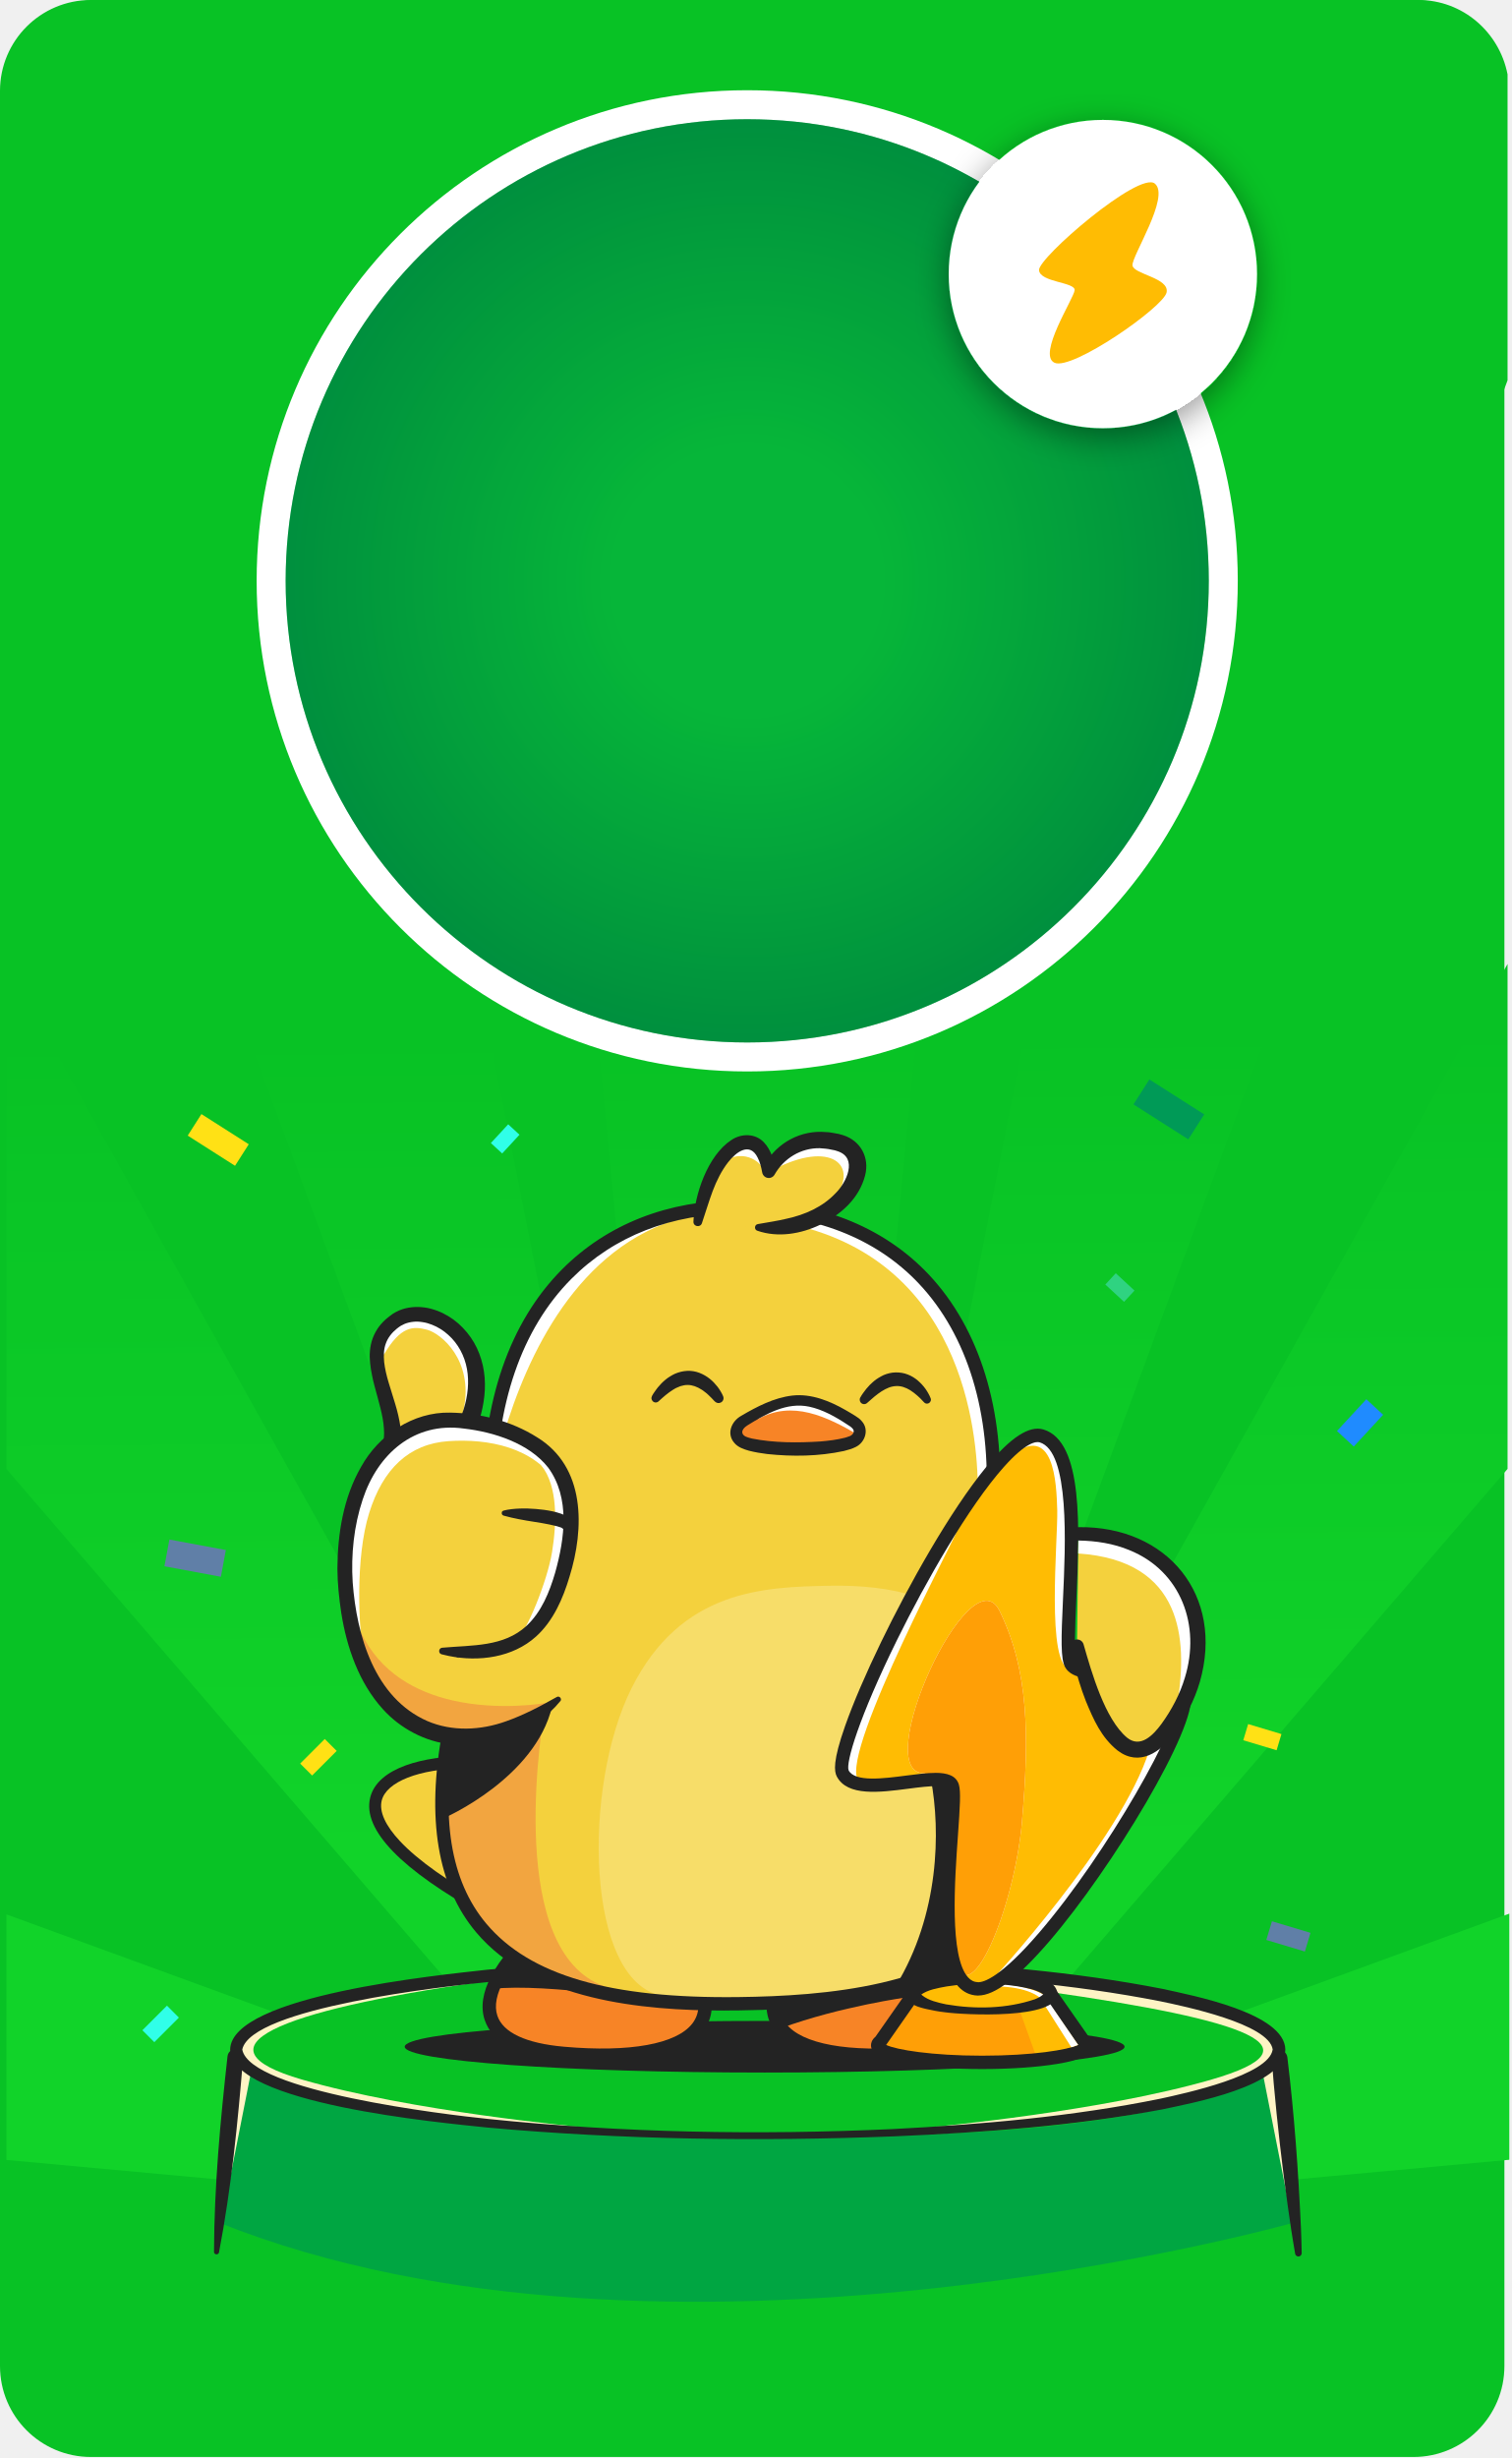
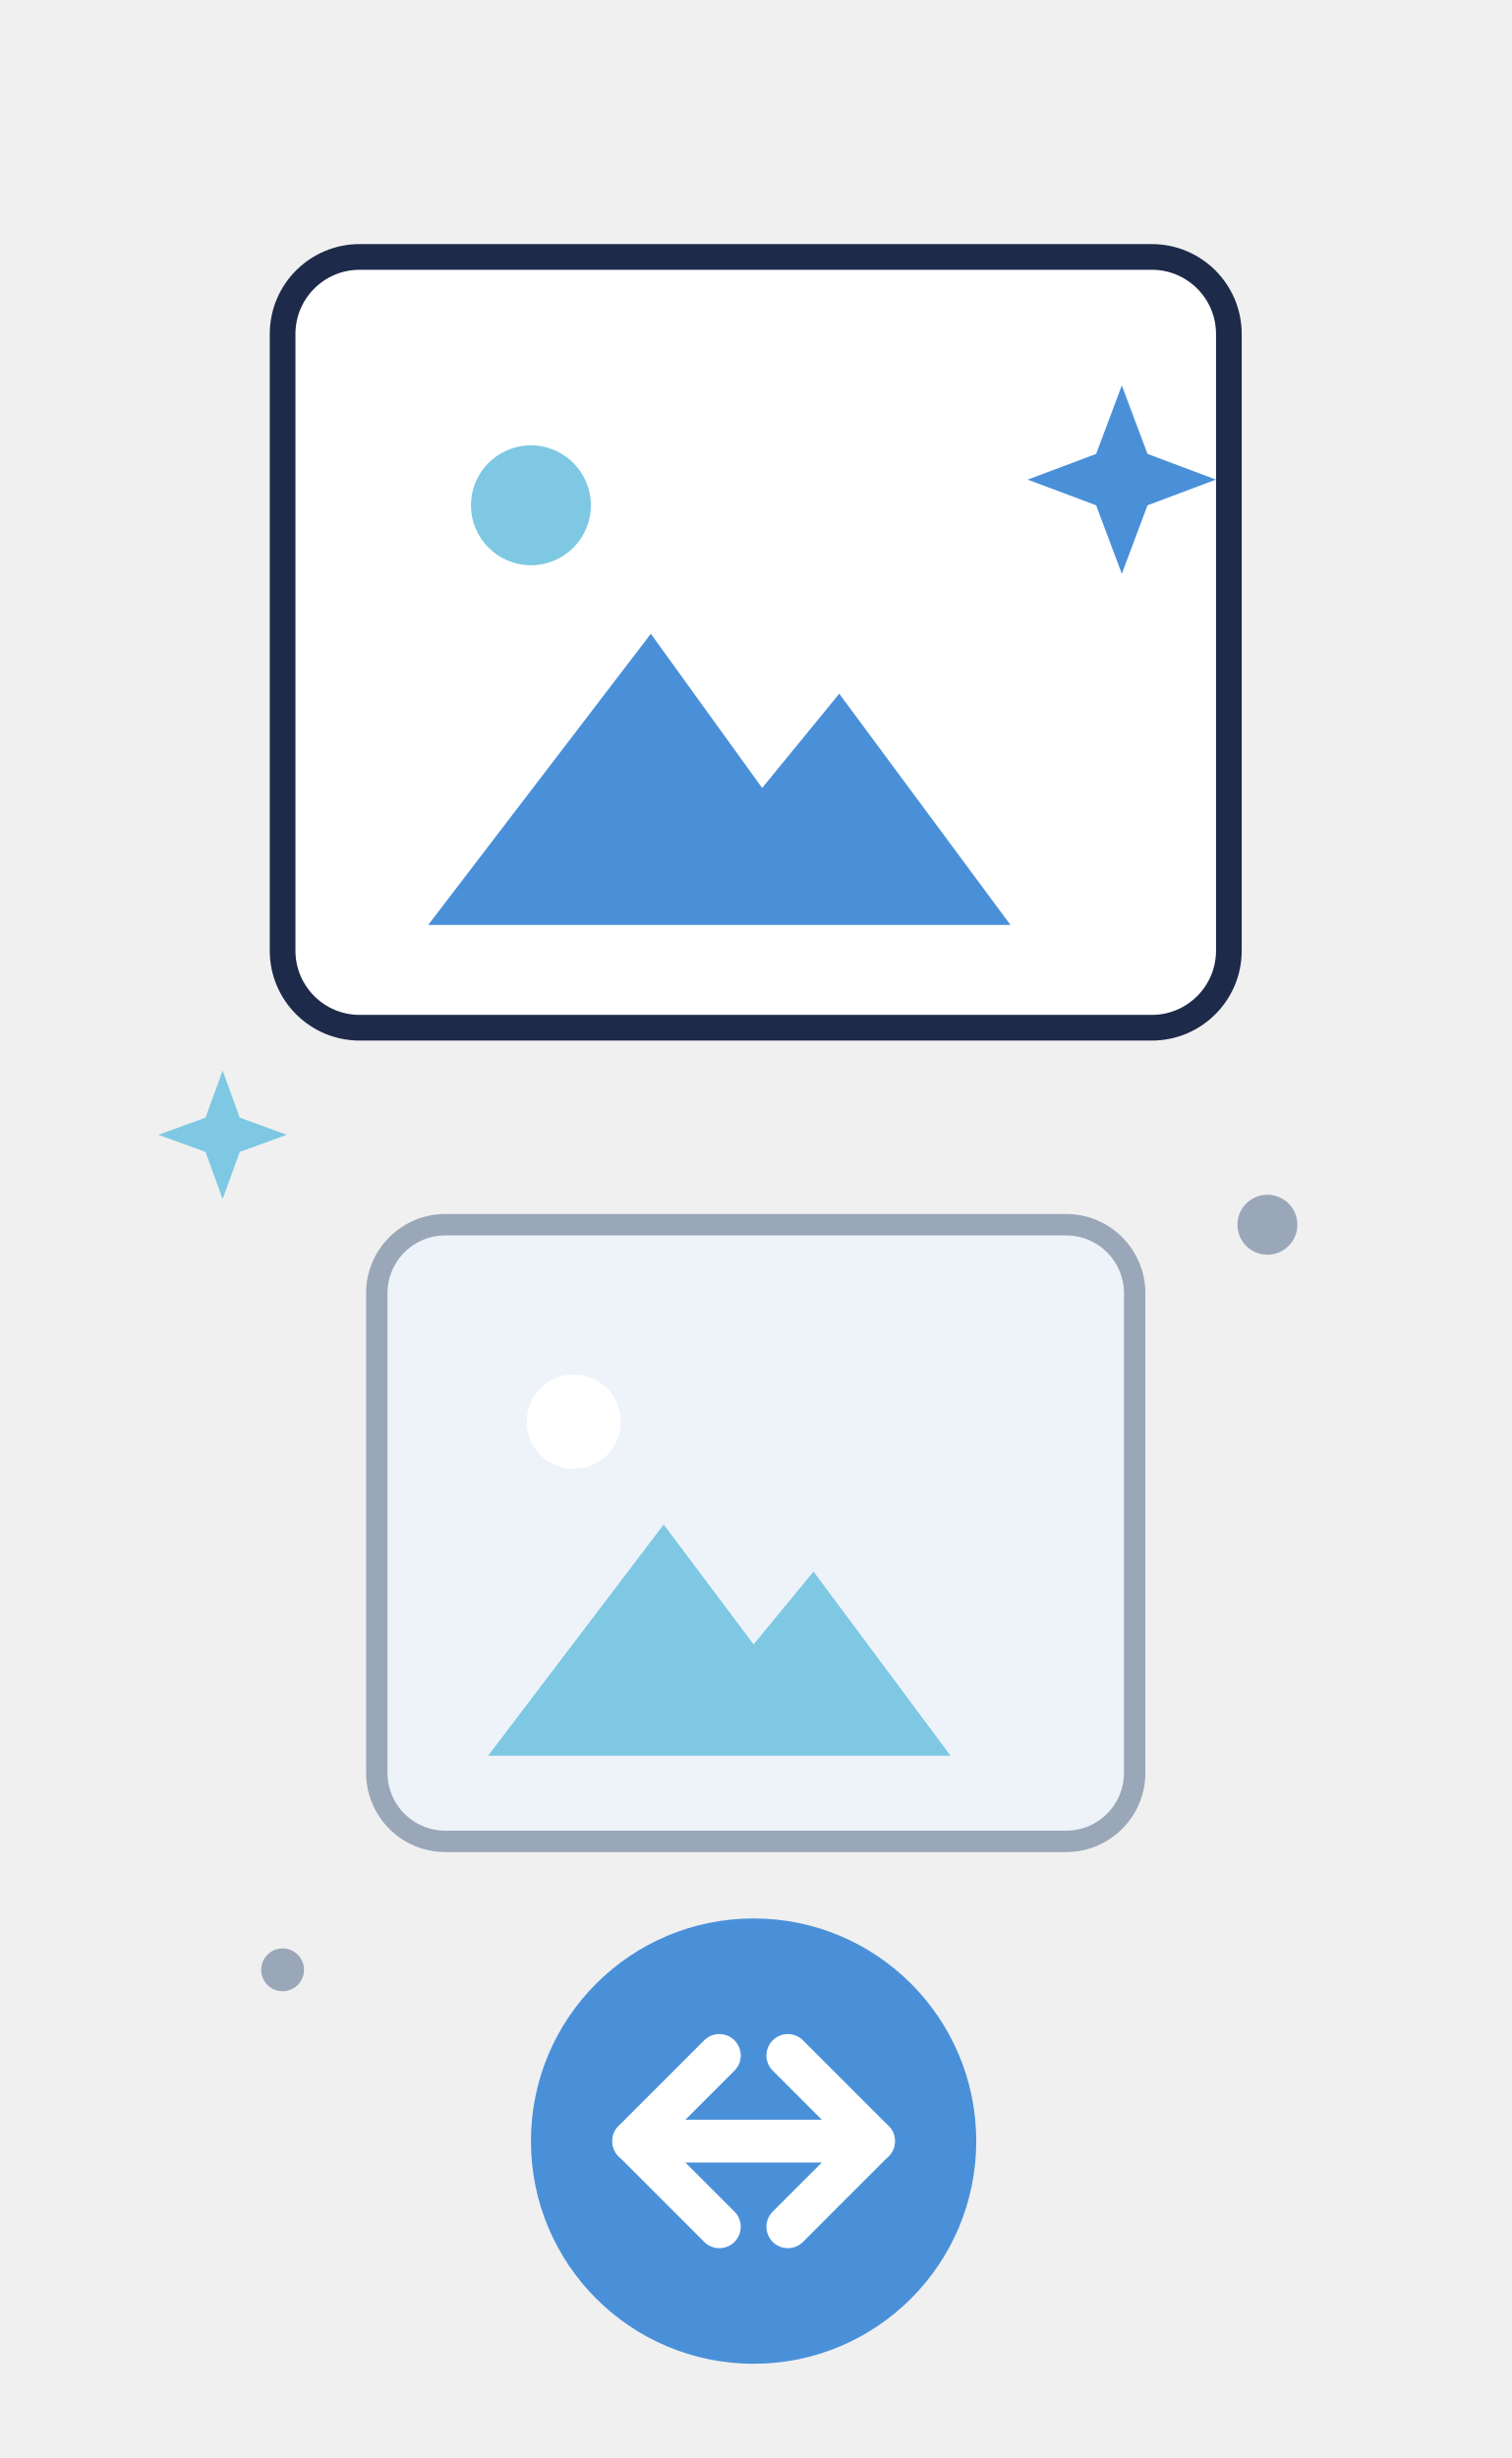
<svg xmlns="http://www.w3.org/2000/svg" width="353" height="574" viewBox="0 0 353 574" fill="none">
-   <path d="M351.35 21.23V552.53C351.35 564.25 341.84 573.76 330.12 573.76H21.23C9.5 573.76 0 564.25 0 552.53V21.23C0 9.51 9.5 0 21.23 0H330.12C340.43 0 349.02 7.35 350.95 17.1C351.21 18.43 351.35 19.81 351.35 21.23Z" fill="#08C225" />
-   <path d="M352.494 446.896V504.354L247.585 514L176.794 508.243L106.003 514L1.494 504.395V447.048L132.177 494.78L1.494 343.036V225.113L149.241 489.408L1.494 88.823V21.556C1.494 9.656 10.985 0 22.704 0H66.331L163.827 491.825L116.143 0H237.436L189.752 491.825L287.247 0H331.274C341.574 0 350.156 7.463 352.084 17.362V88.812L204.337 489.398L352.084 225.103V343.025L221.401 494.769L352.484 446.885L352.494 446.896Z" fill="url(#paint0_linear_1183_51076)" />
-   <path d="M51.23 519.071C155.18 560.571 302.041 519.071 302.041 519.071L298.15 481.351C298.15 481.351 292.521 488.961 263.111 494.031C233.691 499.101 199.41 498.721 199.41 498.721L154.581 498.221L105.96 494.641L81.41 491.461L62.95 485.981L53.751 480.031L51.23 519.061V519.071Z" fill="#00A642" />
-   <path d="M294.859 483.868L302.259 521.288L298.149 481.348L294.859 483.868Z" fill="#FFF4C5" />
-   <path d="M176.94 498.728C244.197 498.728 298.72 489.724 298.72 478.618C298.72 467.511 244.197 458.508 176.94 458.508C109.683 458.508 55.16 467.511 55.16 478.618C55.16 489.724 109.683 498.728 176.94 498.728Z" fill="#08C225" />
-   <path d="M244.149 465.02C291.999 471.79 308.69 478.14 283 485.61C257.31 493.08 218.35 496.64 218.35 496.64L249.84 494.72C249.84 494.72 282.389 488.9 287.229 487.15C292.069 485.4 297.26 481.73 297.26 481.73L298.709 476.95C298.709 476.95 293.189 471.44 292.979 471.68C292.769 471.92 273.189 466.29 273.189 466.29L243.62 460.82L244.149 465.01V465.02Z" fill="#FFF4C5" />
-   <path d="M58.63 483.868L51.23 521.288L55.351 481.348L58.63 483.868Z" fill="#FFF4C5" />
-   <path d="M112.379 462.808C64.529 469.578 44.809 478.148 70.499 485.618C96.189 493.088 135.149 496.648 135.149 496.648L103.659 494.728C103.659 494.728 71.109 488.908 66.269 487.158C61.429 485.408 56.239 481.738 56.239 481.738L54.789 476.958C54.789 476.958 60.309 471.448 60.519 471.688C60.729 471.928 80.309 466.298 80.309 466.298L109.879 460.828L112.389 462.808H112.379Z" fill="#FFF4C5" />
-   <path d="M300.19 478.619C300.06 487.199 278.26 491.119 271.48 492.589C250.7 496.499 229.62 497.999 208.54 498.899C176.96 500.099 145.28 499.679 113.79 496.829C102.9 495.679 54.07 491.279 53.75 478.619C53.97 465.909 103.06 461.189 113.75 459.979C145.25 456.909 176.96 456.429 208.57 457.739C229.66 458.729 250.75 460.389 271.52 464.449C278.52 465.999 300.04 470.079 300.19 478.619ZM297.24 478.619C296.41 472.609 276.45 468.489 270.94 467.339C250.38 463.309 229.36 461.649 208.44 460.659C176.98 459.339 145.39 459.809 114.04 462.849C104 463.809 58.58 468.889 56.58 478.619C58.4 488.399 104.19 493.819 113.99 494.819C145.35 498.079 176.98 498.609 208.46 497.189C229.4 496.099 250.43 494.279 270.97 490.099C276.81 488.829 296.33 484.639 297.23 478.619H297.24Z" fill="#232323" />
-   <path d="M174.51 250.21C237.785 250.21 289.08 198.916 289.08 135.64C289.08 72.365 237.785 21.07 174.51 21.07C111.234 21.07 59.94 72.365 59.94 135.64C59.94 198.916 111.234 250.21 174.51 250.21Z" fill="white" />
-   <path d="M174.511 243.44C234.047 243.44 282.311 195.176 282.311 135.64C282.311 76.104 234.047 27.84 174.511 27.84C114.975 27.84 66.711 76.104 66.711 135.64C66.711 195.176 114.975 243.44 174.511 243.44Z" fill="#00A642" />
-   <g opacity="0.36">
-     <path d="M174.511 243.44C234.048 243.44 282.311 195.176 282.311 135.64C282.311 76.104 234.048 27.84 174.511 27.84C114.975 27.84 66.711 76.104 66.711 135.64C66.711 195.176 114.975 243.44 174.511 243.44Z" fill="url(#paint1_radial_1183_51076)" />
-   </g>
-   <g filter="url(#filter0_d_1183_51076)">
-     <circle cx="257.572" cy="64" r="36" fill="white" />
-   </g>
-   <path d="M242.659 63.103C242.394 60.247 266.039 39.869 269.71 42.872C273.38 45.874 264.229 59.898 264.492 61.984C264.755 64.069 273.196 64.876 272.452 68.308C271.708 71.739 250.399 86.574 246.292 84.717C242.184 82.859 250.786 69.704 250.98 67.781C251.173 65.858 242.923 65.96 242.659 63.103Z" fill="#FFBC03" />
-   <path d="M56.781 480.509C55.541 495.729 54.02 510.959 51.15 525.979C51.02 526.649 49.98 526.569 49.98 525.869C50.031 510.579 51.45 495.339 53.14 480.159C53.47 477.839 56.891 478.149 56.77 480.509H56.781Z" fill="#232323" />
-   <path d="M300.659 480.411C302.269 493.631 303.239 507.121 303.839 520.421C303.899 522.331 303.989 524.251 304.009 526.161C304.009 526.591 303.669 526.941 303.249 526.941C302.869 526.941 302.539 526.671 302.479 526.301C302.139 524.411 301.859 522.521 301.549 520.631L300.729 514.951C299.399 505.551 298.319 495.931 297.469 486.461C297.329 484.551 297.149 482.651 297.029 480.741C296.939 478.421 300.299 478.091 300.659 480.391V480.411Z" fill="#232323" />
-   <path d="M58.097 267.212L47.043 260.164L43.839 265.19L54.893 272.237L58.097 267.212Z" fill="#FFE115" />
-   <path d="M281.24 260.24L268.432 252.074L264.717 257.901L277.525 266.067L281.24 260.24Z" fill="#009A57" />
-   <path d="M260.583 297.332L258.146 299.969L262.523 304.014L264.96 301.378L260.583 297.332Z" fill="#2FD381" />
-   <path d="M114.645 266.926L117.281 269.363L121.327 264.987L118.691 262.55L114.645 266.926Z" fill="#30FFE8" />
-   <path d="M312.249 334.172L316.17 337.797L323.026 330.38L319.104 326.755L312.249 334.172Z" fill="#1F8BFF" />
-   <path d="M39.563 359.519L38.402 365.762L51.587 368.212L52.747 361.969L39.563 359.519Z" fill="#607FA7" />
-   <path d="M299.28 404.945L291.502 402.613L290.37 406.387L298.148 408.719L299.28 404.945Z" fill="#FFE115" />
-   <path d="M306.063 451.36L297.059 448.66L295.749 453.028L304.753 455.728L306.063 451.36Z" fill="#607FA7" />
-   <path d="M75.851 406.094L70.109 411.836L72.895 414.622L78.637 408.88L75.851 406.094Z" fill="#FFE115" />
-   <path d="M38.994 468.368L33.252 474.109L36.038 476.895L41.78 471.154L38.994 468.368Z" fill="#30FFE8" />
-   <path d="M109.11 411.5C87.84 411.54 71.95 423.01 113.84 446.15C150.14 466.19 109.11 411.5 109.11 411.5Z" fill="#F4D13D" />
-   <path d="M125.621 451.98C122.821 451.98 118.74 450.47 113.19 447.41C93.63 436.61 84.63 427.32 86.451 419.81C88.191 412.65 99.291 410.08 109.111 410.07C109.541 410.07 109.94 410.27 110.21 410.63C110.27 410.71 116.32 418.79 121.67 427.51C131.81 444.01 130.83 448.54 129.22 450.51C128.41 451.49 127.221 451.99 125.621 451.99V451.98ZM108.43 412.93C97.92 413.07 90.21 416.08 89.14 420.5C88.52 423.05 90.01 426.33 93.441 429.98C97.68 434.49 104.771 439.51 114.501 444.88C124.781 450.56 126.801 449.01 127.101 448.65C127.511 448.15 129.061 444.86 119.341 429.04C114.861 421.74 109.88 414.89 108.43 412.93Z" fill="#232323" />
-   <path d="M178.58 483.99C225.005 483.99 262.639 481.29 262.639 477.96C262.639 474.629 225.005 471.93 178.58 471.93C132.155 471.93 94.519 474.629 94.519 477.96C94.519 481.29 132.155 483.99 178.58 483.99Z" fill="#232323" />
-   <path d="M126.321 450C109.021 465.59 109.991 477.6 131.601 479.52C153.221 481.44 168.741 477.02 163.741 463.5C158.741 449.98 126.311 450 126.311 450H126.321Z" fill="#F78426" />
-   <path d="M140.629 481.509C137.779 481.509 134.719 481.369 131.459 481.079C121.109 480.159 114.969 477.009 113.199 471.709C111.189 465.689 115.359 457.779 125.269 448.849C125.559 448.589 125.929 448.449 126.309 448.449H126.319C127.879 448.449 159.899 448.629 165.199 462.969C166.879 467.499 166.529 471.359 164.179 474.429C160.629 479.079 152.399 481.519 140.619 481.519L140.629 481.509ZM126.909 451.569C118.439 459.319 114.619 466.109 116.159 470.709C117.479 474.669 122.869 477.179 131.739 477.959C147.099 479.319 158.019 477.339 161.709 472.519C163.389 470.319 163.579 467.549 162.279 464.029C158.069 452.629 131.259 451.639 126.909 451.559V451.569Z" fill="#232323" />
-   <path d="M218.94 450C236.24 465.59 235.27 477.6 213.66 479.52C192.04 481.44 176.52 477.02 181.52 463.5C186.52 449.98 218.95 450 218.95 450H218.94Z" fill="#F78426" />
-   <path d="M204.63 481.511C192.85 481.511 184.63 479.071 181.07 474.421C178.72 471.351 178.38 467.491 180.05 462.961C185.35 448.631 217.37 448.441 218.93 448.441H218.94C219.33 448.441 219.7 448.581 219.98 448.841C229.89 457.771 234.06 465.681 232.05 471.701C230.28 477.001 224.13 480.161 213.79 481.071C210.54 481.361 207.47 481.501 204.62 481.501L204.63 481.511ZM218.35 451.571C214 451.651 187.19 452.641 182.98 464.041C181.68 467.551 181.87 470.331 183.55 472.531C187.24 477.351 198.16 479.341 213.52 477.971C222.39 477.181 227.77 474.671 229.1 470.721C230.64 466.111 226.82 459.331 218.35 451.581V451.571Z" fill="#232323" />
-   <path d="M172.51 467.918C164.71 468.018 156.97 467.758 149.66 466.838C119.83 463.158 96.96 448.848 104.72 405.308C104.77 404.998 104.83 404.678 104.89 404.368C105.36 401.828 105.56 399.408 105.63 397.078C105.73 393.378 105.5 389.898 105.56 386.498L105.58 385.708C105.71 381.848 106.29 378.058 108.22 374.138C113.44 363.518 111.1 369.308 110.4 357.468C110.33 356.288 115.29 357.288 114.28 350.008C114.25 344.388 114.61 339.138 115.35 334.238C115.4 333.878 115.46 333.528 115.51 333.168C120.53 301.748 140.4 285.258 164.43 282.328C167.04 282.008 169.71 281.848 172.41 281.848C178.79 281.848 184.67 282.558 190.02 283.908C219.93 291.428 233.78 318.688 231.87 351.368C231.8 352.358 231.85 353.318 231.8 354.298C231.8 354.438 231.78 354.568 231.78 354.708C231.25 366.278 231.54 363.358 236.78 374.048C241.62 383.878 242.6 395.138 244.36 406.718C252.17 458.168 213.94 467.418 172.52 467.928L172.51 467.918Z" fill="#F4D13D" />
-   <path d="M149.66 466.838C119.83 463.158 96.96 448.848 104.72 405.308C104.77 404.998 104.83 404.678 104.89 404.368C105.36 401.828 105.56 399.408 105.63 397.078C116.75 399.638 127.45 397.698 127.45 397.698C127.45 397.698 127.34 398.268 127.17 399.298C125.61 408.928 118.7 458.978 143.26 464.448C146.63 465.198 148.67 466.008 149.67 466.838H149.66Z" fill="#F2A540" />
-   <path d="M164.42 282.328C163.58 282.958 161.98 283.618 159.43 284.328C134.9 291.128 123.16 316.328 117.56 335.188L115.33 334.238C120.07 302.128 140.12 285.298 164.42 282.328Z" fill="white" />
-   <path d="M231.86 351.37C231.79 352.35 231.84 353.32 231.79 354.3C231.79 354.44 231.78 354.57 231.77 354.7C229.81 354.38 228.37 352.61 228.37 348.11C228.37 333.84 224.56 293.71 183.49 285.62L190.01 283.91C219.92 291.43 233.77 318.69 231.86 351.37Z" fill="white" />
-   <path d="M128.93 398.549C124.96 415.199 104.031 424.399 104.031 424.399L103.4 415.579L104.351 407.509L108.791 404.729L117.16 404.229L128.94 398.539L128.93 398.549Z" fill="#232323" />
-   <path opacity="0.32" d="M154.46 466.011C136.85 462.621 135.9 417.421 147.48 394.261C159.06 371.101 178.57 370.631 193.48 370.311C208.39 369.991 222.19 373.151 228.06 383.391C233.93 393.631 219.02 452.471 219.02 452.471L216.23 461.631L206.95 464.051L180.58 467.701L154.47 466.011H154.46Z" fill="#FFF4C5" />
-   <path d="M169.231 469.511C150.001 469.511 124.621 467.181 111.201 451.231C102.161 440.491 99.521 424.631 103.351 404.091C104.201 399.561 104.121 395.401 104.031 391.381C103.911 385.321 103.791 379.601 106.811 373.461C107.201 372.671 107.541 371.971 107.851 371.351C109.357 368.305 109.987 366.148 109.741 364.881C109.471 363.531 109.071 361.501 108.831 357.561C108.741 356.121 110.061 355.571 110.701 355.311C111.911 354.811 113.291 354.241 112.731 350.221C112.731 350.151 112.721 350.081 112.721 350.011C112.611 327.261 119.021 308.741 131.251 296.441C141.771 285.871 156.001 280.281 172.401 280.281C190.811 280.281 206.19 286.271 216.88 297.601C228.83 310.271 234.711 329.401 233.421 351.451C233.381 351.961 233.38 352.461 233.38 352.991C233.38 353.441 233.381 353.901 233.351 354.361C233.071 360.388 233.757 364.938 235.411 368.011C236.131 369.351 237.031 371.031 238.181 373.351C242.391 381.881 243.72 391.241 245.13 401.151C245.38 402.911 245.631 404.691 245.901 406.471C248.701 424.941 245.741 439.461 237.101 449.641C230.851 457.001 221.801 462.151 209.441 465.391C199.611 467.961 187.531 469.301 172.531 469.481C171.451 469.491 170.351 469.501 169.231 469.501V469.511ZM111.991 358.161C112.211 361.371 112.561 363.101 112.791 364.271C113.381 367.211 113.17 367.621 110.64 372.731C110.33 373.351 109.991 374.051 109.601 374.831C106.921 380.291 107.02 385.401 107.14 391.311C107.23 395.491 107.311 399.811 106.411 404.661C102.761 424.241 105.171 439.231 113.581 449.221C123.741 461.301 142.471 466.741 172.491 466.361C192.581 466.121 220.891 463.911 234.711 447.621C242.851 438.031 245.501 424.731 242.801 406.951C242.531 405.161 242.271 403.371 242.021 401.601C240.651 391.941 239.351 382.821 235.361 374.731C234.241 372.451 233.361 370.811 232.651 369.491C229.841 364.281 229.781 363.851 230.221 354.221C230.241 353.801 230.241 353.391 230.241 352.981C230.241 352.421 230.241 351.851 230.291 351.251C231.531 330.081 225.951 311.781 214.591 299.741C204.511 289.051 189.91 283.401 172.38 283.401C156.83 283.401 143.361 288.671 133.441 298.641C121.821 310.321 115.721 328.041 115.811 349.891C116.631 356.061 113.461 357.521 111.971 358.141L111.991 358.161Z" fill="#232323" />
-   <path d="M193.409 282.708C189.379 285.438 183.739 287.229 176.919 286.629L162.939 285.468C163.809 280.548 165.16 276.579 166.74 273.579C171.48 264.529 178.23 264.349 179.54 273.529C179.54 273.529 183.929 263.968 195.419 266.708C202.999 268.518 201.259 277.389 193.409 282.699V282.708Z" fill="#F4D13D" />
-   <path d="M193.41 282.708C193.41 282.108 193.78 281.319 194.59 280.289C201.09 272.109 194.04 266.028 180.49 273.218C180.49 273.218 178.77 274.889 178.12 272.879C177.53 271.039 171.93 267.009 166.74 273.579C171.48 264.529 178.23 264.349 179.54 273.529C179.54 273.529 183.93 263.968 195.42 266.708C203 268.518 201.26 277.389 193.41 282.699V282.708Z" fill="white" />
-   <path d="M161.95 285.301C162.17 279.011 165.27 269.851 170.81 266.221C173.16 264.631 176.46 264.631 178.45 266.811C180.09 268.541 180.82 271.091 181.09 273.311L178.13 272.881C178.31 272.491 178.45 272.231 178.62 271.931C181.45 266.831 187.12 263.811 192.94 264.371C193.61 264.371 194.25 264.521 194.9 264.621C195.5 264.701 196.34 264.891 196.91 265.091C201.01 266.381 203.1 270.331 202.06 274.441C200.67 279.881 196.4 283.621 191.65 285.961C187.09 288.161 181.7 289.081 176.86 287.401C176.08 287.141 176.19 285.971 177 285.851C179.36 285.431 181.58 285.111 183.74 284.591C187.98 283.681 192.13 281.841 195.11 278.681C197.69 276.171 200.43 270.411 195.62 268.831L194.95 268.621L194.17 268.471C193.29 268.251 192.34 268.201 191.44 268.131C187.04 268.061 183.06 270.501 180.9 274.301C180.48 275.051 179.53 275.311 178.78 274.891C178.34 274.641 178.07 274.211 178 273.751C177.78 272.531 177.47 271.331 176.96 270.351C175.14 266.631 171.97 268.951 170.05 271.411C168.54 273.351 167.37 275.691 166.45 278.121C165.54 280.571 164.8 283.091 163.93 285.651C163.56 286.741 161.91 286.451 161.95 285.291V285.301Z" fill="#232323" />
-   <path d="M200.61 335.191C200.31 335.871 199.69 336.451 198.86 336.781C193.86 338.801 179.71 338.941 174.12 337.021C171.53 336.111 171.07 333.441 173.83 331.761C174.69 331.241 175.5 330.771 176.29 330.331C184.85 325.601 189.88 325.801 199.32 331.981C200.77 332.921 201.07 334.171 200.61 335.201V335.191Z" fill="#F78426" />
-   <path d="M200.609 335.189C193.039 330.739 185.019 326.909 177.029 331.389L176.289 330.319C184.849 325.589 189.879 325.789 199.319 331.969C200.769 332.909 201.069 334.159 200.609 335.189Z" fill="white" />
-   <path d="M173.139 330.609C176.739 328.499 180.769 326.389 185.039 325.899C189.439 325.379 193.839 327.189 197.489 329.289C198.269 329.709 198.999 330.189 199.749 330.639C200.279 330.959 200.859 331.369 201.269 331.879C203.019 333.799 202.099 336.789 199.879 337.889C199.059 338.319 197.989 338.609 197.099 338.839C191.229 340.099 185.129 340.179 179.179 339.549C177.769 339.379 176.359 339.139 174.929 338.779C173.699 338.429 172.359 337.989 171.499 336.949C169.579 334.759 170.889 331.829 173.129 330.619L173.139 330.609ZM174.519 332.889C172.979 333.839 172.879 335.189 174.759 335.699L175.649 335.939C180.759 336.959 186.319 336.949 191.549 336.619C193.499 336.459 195.469 336.219 197.359 335.739C197.559 335.669 198.349 335.439 198.539 335.339C199.359 334.939 199.759 334.119 198.929 333.409C198.669 333.139 198.189 332.879 197.859 332.649C195.139 330.849 192.119 329.159 189.019 328.499C183.739 327.369 178.899 330.179 174.509 332.889H174.519Z" fill="#232323" />
-   <path d="M152.259 326.01C152.449 325.65 152.669 325.31 152.909 324.98C153.129 324.64 153.389 324.33 153.629 324C153.889 323.69 154.179 323.38 154.469 323.06C154.779 322.77 155.069 322.46 155.409 322.2C155.749 321.94 156.079 321.65 156.489 321.43C156.849 321.19 157.279 320.97 157.689 320.78C158.549 320.42 159.489 320.18 160.479 320.13C161.469 320.08 162.449 320.25 163.339 320.59C164.229 320.93 165.049 321.41 165.739 321.96C166.439 322.51 167.039 323.16 167.569 323.83C167.829 324.17 168.069 324.53 168.289 324.89C168.389 325.08 168.509 325.25 168.599 325.44L168.739 325.73C168.789 325.83 168.839 325.92 168.879 326.04C169.139 326.62 168.879 327.31 168.279 327.55C167.849 327.74 167.389 327.65 167.049 327.36L166.859 327.19C166.859 327.19 166.759 327.07 166.689 327.02L166.519 326.83C166.399 326.71 166.279 326.57 166.159 326.45C165.919 326.21 165.659 325.97 165.419 325.73C165.179 325.49 164.919 325.27 164.649 325.08C164.529 324.98 164.389 324.86 164.269 324.79L164.079 324.65L163.889 324.53C162.809 323.83 161.699 323.42 160.599 323.42C160.049 323.42 159.469 323.52 158.889 323.71C158.599 323.83 158.309 323.93 158.029 324.07C157.889 324.14 157.739 324.19 157.599 324.29L157.169 324.55C157.029 324.62 156.879 324.74 156.739 324.84C156.599 324.94 156.449 325.03 156.309 325.13L155.469 325.78L154.649 326.48C154.389 326.72 154.119 326.98 153.829 327.22L153.779 327.27C153.369 327.63 152.749 327.58 152.409 327.17C152.099 326.83 152.069 326.38 152.269 326.02L152.259 326.01Z" fill="#232323" />
-   <path d="M200.929 326.34C201.119 325.98 201.339 325.64 201.579 325.31C201.819 324.98 202.059 324.64 202.319 324.33C202.579 324.02 202.869 323.71 203.159 323.39C203.299 323.25 203.469 323.1 203.619 322.96C203.789 322.82 203.929 322.67 204.099 322.53C204.439 322.27 204.799 321.98 205.179 321.76C205.539 321.52 205.969 321.33 206.379 321.11C207.239 320.75 208.179 320.51 209.169 320.49C210.159 320.47 211.139 320.63 212.029 320.99C212.919 321.33 213.709 321.83 214.379 322.41C215.049 322.99 215.649 323.64 216.129 324.31C216.369 324.67 216.609 325.01 216.799 325.37C216.899 325.56 216.989 325.73 217.089 325.92C217.189 326.11 217.259 326.28 217.349 326.52C217.539 327 217.299 327.53 216.819 327.72C216.459 327.86 216.079 327.77 215.839 327.5L215.739 327.4C215.639 327.3 215.499 327.16 215.379 327.02C215.259 326.9 215.139 326.76 215.019 326.64C214.759 326.4 214.519 326.14 214.249 325.92C213.719 325.46 213.189 325.03 212.639 324.69C211.539 323.99 210.379 323.61 209.279 323.68C208.729 323.7 208.149 323.82 207.569 324.04C206.989 324.26 206.419 324.57 205.859 324.93C204.729 325.65 203.649 326.61 202.519 327.62L202.499 327.64C202.069 328.02 201.419 327.98 201.029 327.54C200.739 327.18 200.719 326.7 200.909 326.34H200.929Z" fill="#232323" />
-   <path d="M253.141 476.731L245.371 465.621H213.371L205.601 476.731C205.201 477.021 204.971 477.321 204.971 477.621C204.971 479.821 215.891 481.601 229.361 481.601C242.831 481.601 253.751 479.821 253.751 477.621C253.751 477.311 253.531 477.011 253.121 476.731H253.141Z" fill="#FFBC03" />
-   <path d="M214.379 466.549C226.429 471.549 237.929 468.889 237.929 468.889L241.899 479.949C241.899 479.949 219.579 480.739 219.139 480.659C218.699 480.579 207.129 478.079 207.129 478.079L206.1 476.969L214.389 466.539L214.379 466.549Z" fill="#FF9F06" />
-   <path d="M229.37 483.171C222.77 483.171 216.56 482.751 211.87 481.981C205.94 481.011 203.42 479.711 203.42 477.621C203.42 477.091 203.61 476.341 204.46 475.631L212.09 464.721C212.38 464.301 212.86 464.051 213.37 464.051H245.37C245.88 464.051 246.36 464.301 246.65 464.721L254.28 475.631C255.14 476.331 255.32 477.091 255.32 477.621C255.32 479.711 252.79 481.011 246.87 481.981C242.18 482.751 235.97 483.171 229.37 483.171ZM206.95 477.531C209.28 478.661 217.58 480.051 229.37 480.051C241.16 480.051 249.47 478.671 251.79 477.531L244.56 467.181H214.19L206.96 477.531H206.95Z" fill="#232323" />
-   <path d="M229.371 469.601C238.208 469.601 245.371 467.819 245.371 465.621C245.371 463.423 238.208 461.641 229.371 461.641C220.535 461.641 213.371 463.423 213.371 465.621C213.371 467.819 220.535 469.601 229.371 469.601Z" fill="#FFBC03" />
-   <path d="M232.141 463.85C240.351 463.89 242.891 466.55 242.891 466.55L250.211 478.09L251.801 477.53L243.771 465.8C239.411 463.46 233.931 463.34 233.931 463.34L232.151 463.85H232.141Z" fill="white" />
-   <path d="M246.939 465.621C246.939 471.661 225.039 470.531 220.679 469.911C219.219 469.751 217.78 469.481 216.29 469.141C215.08 468.841 213.759 468.571 212.709 467.651C211.819 466.951 211.429 465.381 212.019 464.361C213.459 461.721 217.93 461.131 220.57 460.631C225.24 459.721 246.819 459.061 246.939 465.631V465.621ZM243.8 465.621C243.78 465.721 243.83 465.821 243.82 465.831C243.84 465.861 243.809 465.831 243.759 465.791C242.049 464.591 239.759 464.231 237.659 463.851C232.229 463.021 226.5 463.041 221.08 463.881C219 464.271 216.71 464.631 215.03 465.851C214.99 465.881 214.969 465.911 214.989 465.861C214.989 465.831 215.029 465.721 215.009 465.611C215.009 465.501 214.939 465.401 214.929 465.391C214.899 465.371 214.909 465.411 214.929 465.471C214.999 465.591 215.169 465.781 215.379 465.961C216.909 467.191 219.049 467.651 220.959 468.061C227.769 469.241 235.129 469.091 241.699 466.871C242.509 466.551 243.35 466.131 243.83 465.511C243.87 465.451 243.88 465.411 243.85 465.421C243.85 465.421 243.78 465.511 243.79 465.611L243.8 465.621Z" fill="#232323" />
-   <path d="M272.99 407.741C264.79 425.141 244.71 454.901 233.18 462.591C231.34 463.821 229.72 464.481 228.39 464.441C224.45 464.321 222.6 459.871 221.84 453.721V453.651C220.26 440.771 223.48 420.561 222.45 417.171C221.96 415.541 219.45 415.371 216.17 415.661C211.49 416.071 205.22 417.391 200.98 416.651C199.07 416.321 197.58 415.571 196.82 414.131C194.64 410.001 207.45 380.961 220.68 359.291C227.34 348.381 234.1 339.341 239.11 336.291C240.68 335.321 242.08 334.961 243.25 335.311C255.54 339.001 247.3 383.641 250.13 388.581C250.36 388.981 250.71 389.301 251.16 389.561C256.35 392.541 274.99 387.511 276.57 396.121C276.93 398.101 275.53 402.321 272.98 407.741H272.99Z" fill="#FFBC03" />
-   <path d="M238.69 425.35C236.94 445.5 226.32 471.35 222.67 457.23C222.39 456.15 222.11 454.97 221.84 453.73V453.66C220.26 440.78 223.48 420.57 222.45 417.18C221.96 415.55 219.45 415.38 216.17 415.67C216.06 414.68 216 414.12 216 414.12C202.68 414.41 226.63 362.23 233.45 376.19C240.27 390.15 240.43 405.22 238.68 425.36L238.69 425.35Z" fill="white" />
-   <path d="M238.69 425.35C236.94 445.5 226.32 471.35 222.67 457.23C222.39 456.15 222.11 454.97 221.84 453.73V453.66C220.26 440.78 223.48 420.57 222.45 417.18C221.96 415.55 219.45 415.38 216.17 415.67C216.06 414.68 216 414.12 216 414.12C202.68 414.41 226.63 362.23 233.45 376.19C240.27 390.15 240.43 405.22 238.68 425.36L238.69 425.35Z" fill="#FF9F06" />
-   <path d="M272.99 407.739C264.79 425.139 244.71 454.899 233.18 462.589L231.24 462.879C231.24 462.879 261.8 429.889 268.46 408.589L269.09 406.629L272.99 407.739Z" fill="white" />
-   <path d="M251.169 389.571C250.769 389.691 250.379 389.741 249.989 389.721C244.209 389.411 247.089 359.271 246.919 352.711C246.739 346.151 246.139 332.101 236.109 339.921C236.209 339.791 237.469 338.251 239.119 336.291C240.689 335.321 242.089 334.961 243.259 335.311C255.549 339.001 247.309 383.641 250.139 388.581C250.369 388.981 250.719 389.301 251.169 389.561V389.571Z" fill="white" />
-   <path d="M223.2 358.191C220.99 363.141 193.38 415.311 201.41 416.261L200.98 416.651C199.07 416.321 197.58 415.571 196.82 414.131C194.64 410.001 207.45 380.961 220.68 359.291C222.59 357.831 223.59 357.311 223.2 358.181V358.191Z" fill="white" />
-   <path d="M228.49 466.01C228.44 466.01 228.38 466.01 228.33 466.01C226.55 465.96 225.02 465.23 223.77 463.85C218.5 458.01 219.72 440.85 220.61 428.32C220.94 423.62 221.29 418.76 220.95 417.63C220.91 417.5 220.45 417.16 218.82 417.12C217.04 417.07 214.64 417.38 212.1 417.71C205.45 418.57 197.92 419.55 195.44 414.86C194.82 413.68 194.47 411.27 197.38 403.03C199.29 397.62 202.22 390.8 205.84 383.33C212.1 370.41 221.84 352.9 230.4 342.49C236.02 335.66 240.37 332.82 243.7 333.82C253.08 336.64 252.13 357.14 251.37 373.61C251.09 379.68 250.77 386.57 251.48 387.81C252.22 389.11 257.24 389.11 260.91 389.12C268.03 389.12 276.88 389.14 278.11 395.84C279.5 403.42 259.9 436.08 245.06 453.35C237.74 461.86 232.32 466 228.49 466V466.01ZM218.42 414C221.24 414 223.3 414.63 223.94 416.73C224.43 418.34 224.2 421.89 223.73 428.55C222.97 439.16 221.71 456.91 226.09 461.76C226.76 462.5 227.5 462.86 228.42 462.89C229.69 462.94 233.61 461.88 242.69 451.32C258.56 432.85 276.04 401.9 275.04 396.41C274.28 392.27 267.17 392.26 260.91 392.25C255.28 392.25 250.42 392.24 248.78 389.37C247.67 387.43 247.84 382.58 248.26 373.47C248.86 360.55 249.86 338.93 242.81 336.82C242.04 336.59 239.7 336.69 234.46 342.56C226.17 351.85 216.16 369.46 209.56 382.85C200.54 401.15 197.48 411.74 198.2 413.43C199.67 416.2 206.34 415.33 211.7 414.63C214.15 414.31 216.47 414.01 218.43 414.01L218.42 414Z" fill="#232323" />
-   <path d="M108.559 334.348C107.869 335.848 107.029 337.398 106.029 338.998L88.779 343.068C96.319 334.518 86.689 323.308 88.169 314.698C88.569 312.358 89.789 310.218 92.389 308.378C100.459 302.668 118.069 313.838 108.559 334.348Z" fill="#F4D13D" />
-   <path d="M108.56 334.35C107.95 333.44 107.77 331.76 108.32 329.01C110.6 317.58 102.97 311.37 99.74 310.52C96.5 309.67 93.59 309.61 89.65 316.34C89.65 316.34 89.02 315.65 88.17 314.71C88.57 312.37 89.79 310.23 92.39 308.39C100.46 302.68 118.07 313.85 108.56 334.36V334.35Z" fill="white" />
-   <path d="M86.97 341.471C88 340.491 88.77 339.321 89.2 337.981C89.43 337.321 89.57 336.601 89.65 335.861C89.73 335.121 89.72 334.351 89.66 333.581C89.57 332.021 89.24 330.391 88.83 328.751C88.44 327.111 87.93 325.451 87.49 323.741C87.25 322.871 87.04 322.011 86.88 321.111C86.69 320.211 86.54 319.291 86.44 318.361C86.34 317.431 86.31 316.441 86.4 315.461C86.49 314.481 86.69 313.461 87.05 312.491C87.41 311.521 87.92 310.611 88.51 309.801C89.13 308.991 89.83 308.271 90.6 307.661C90.8 307.491 90.97 307.371 91.17 307.221C91.34 307.081 91.57 306.931 91.79 306.771C92.24 306.491 92.71 306.241 93.19 306.031C94.15 305.611 95.16 305.381 96.19 305.271C97.19 305.161 98.22 305.201 99.2 305.331C100.18 305.461 101.14 305.731 102.06 306.071C103.89 306.751 105.58 307.791 107.03 309.051C108.48 310.341 109.73 311.841 110.7 313.511C111.67 315.171 112.35 317.021 112.77 318.881C112.97 319.821 113.12 320.771 113.19 321.711C113.27 322.671 113.27 323.611 113.23 324.561C113.14 326.461 112.83 328.321 112.37 330.131C111.42 333.741 109.87 337.101 108.06 340.271C107.39 341.421 105.91 341.811 104.78 341.141C103.63 340.471 103.24 338.991 103.91 337.861C103.93 337.811 103.97 337.761 103.99 337.731C104.92 336.371 105.76 334.951 106.48 333.501C107.2 332.051 107.83 330.531 108.31 329.021C109.26 325.961 109.61 322.741 109.06 319.691C108.51 316.641 107 313.781 104.71 311.741C103.58 310.701 102.26 309.881 100.86 309.341C100.17 309.071 99.44 308.851 98.7 308.751C97.98 308.631 97.22 308.581 96.53 308.671C95.81 308.741 95.13 308.901 94.49 309.161C94.17 309.301 93.88 309.461 93.58 309.621C93.45 309.711 93.29 309.801 93.14 309.921C92.99 310.041 92.83 310.151 92.68 310.271C91.5 311.231 90.61 312.361 90.13 313.681C89.88 314.341 89.73 315.041 89.68 315.771C89.63 316.501 89.64 317.281 89.72 318.071C89.9 319.641 90.28 321.241 90.77 322.871C91.25 324.501 91.79 326.151 92.3 327.851C92.82 329.551 93.25 331.341 93.52 333.211C93.65 334.161 93.7 335.121 93.69 336.121C93.68 337.121 93.54 338.131 93.31 339.131C93.08 340.131 92.73 341.121 92.24 342.061C91.78 342.991 91.19 343.871 90.57 344.681L90.53 344.731C89.7 345.781 88.2 345.961 87.14 345.131C86.08 344.301 85.91 342.801 86.74 341.741C86.82 341.631 86.88 341.551 86.97 341.471Z" fill="#232323" />
-   <path d="M105.57 385.71C104.8 385.67 104.02 385.61 103.21 385.53L105.55 386.49L130.44 396.76C129.4 397.65 128.3 398.51 127.15 399.3C120.62 403.82 112.51 406.51 104.7 405.31C100.13 404.61 95.67 402.57 91.71 398.78C88.96 396 86.85 392.8 85.25 389.35C84.93 388.66 84.63 387.96 84.35 387.24C81.93 381.17 80.89 374.44 80.52 367.87C80.11 347.68 88.5 333.15 103.26 331.66C107.15 331.49 111.43 332.01 115.49 333.17C118.67 334.07 121.7 335.37 124.3 337.03C126.36 338.29 128 339.77 129.3 341.45C135.24 349.09 133.76 360.45 130.71 369.68C126.36 382.81 118.67 386.49 105.56 385.71H105.57Z" fill="#F4D13D" />
-   <path d="M126.421 342.208C130.361 347.108 130.021 355.728 128.931 362.448C127.841 369.168 122.961 381.238 120.631 382.858C118.301 384.478 127.151 378.278 127.441 376.868C127.731 375.458 131.791 366.328 131.791 366.328L132.801 358.178V350.598L132.071 345.218L128.921 339.918L126.411 342.188L126.421 342.208Z" fill="white" />
-   <path d="M127.44 397.7C127.44 397.7 127.33 398.27 127.16 399.3C120.63 403.82 112.52 406.51 104.71 405.31C100.14 404.61 95.68 402.57 91.72 398.78C88.97 396 86.86 392.8 85.26 389.35C84.94 388.66 84.64 387.96 84.36 387.24C84.29 383.47 84.24 381.07 84.24 381.07C88.75 390.71 97.3 395.15 105.61 397.07C116.73 399.63 127.43 397.69 127.43 397.69L127.44 397.7Z" fill="#F2A540" />
-   <path d="M130.18 346.62C124.86 337.91 113.96 335.92 104.76 336.54C95.56 337.16 89.44 342.97 86.21 353.34C82.98 363.71 83.65 380.21 85.09 387.81C85.19 388.36 85.25 388.88 85.25 389.35C82.18 382.75 80.94 375.2 80.53 367.87C80.12 347.69 88.51 333.15 103.27 331.66C110.22 331.36 118.39 333.24 124.31 337.03C126.37 338.29 128.01 339.78 129.31 341.45L130.18 346.62Z" fill="white" />
-   <path d="M130.861 397.25C124.811 404.66 114.811 408.31 105.301 407.36C99.231 406.7 93.451 403.62 89.391 399.1C83.811 392.94 80.981 384.69 79.701 376.66C79.191 373.24 78.811 369.72 78.801 366.26C78.851 358.12 80.201 349.72 84.331 342.54C88.461 335.08 96.461 329.68 105.141 329.88C112.221 330 119.371 331.82 125.401 335.62C136.801 342.56 136.521 356.93 133.001 368.22C131.481 373.3 129.231 378.51 125.201 382.16C119.741 387.1 111.801 388.12 104.831 386.71C104.261 386.59 103.701 386.47 103.141 386.32C102.291 386.09 102.421 384.85 103.281 384.78C110.291 384.15 117.611 384.62 122.951 379.69C126.471 376.41 128.321 371.81 129.661 367.24C131.901 359.24 133.181 349.76 128.031 342.72C123.561 337.02 115.311 334.4 108.331 333.6C96.711 331.99 88.201 339.52 84.711 350.15C82.661 356.29 81.951 363.04 82.371 369.53C83.301 381.96 87.471 396.48 99.791 401.9C105.621 404.41 112.301 404.09 118.221 401.95C120.241 401.24 122.211 400.37 124.171 399.42C126.131 398.47 128.041 397.38 130.031 396.29C130.631 395.92 131.321 396.72 130.871 397.26L130.861 397.25Z" fill="#232323" />
-   <path d="M117.561 353.34C121.501 353.41 130.441 354.2 132.071 355.72L117.561 353.34Z" fill="#636363" />
-   <path d="M117.591 352.761C118.211 352.591 118.861 352.501 119.491 352.421C120.111 352.351 120.76 352.301 121.39 352.281C122.64 352.231 123.91 352.281 125.16 352.381C126.41 352.481 127.681 352.641 128.961 352.911C129.611 353.051 130.23 353.201 130.91 353.441C131.25 353.561 131.58 353.681 131.92 353.851C132.28 354.041 132.641 354.211 133.101 354.641C133.681 355.191 133.72 356.111 133.17 356.681C132.62 357.251 131.7 357.301 131.13 356.751C131.13 356.771 130.911 356.681 130.721 356.611C130.501 356.541 130.261 356.471 130.001 356.391C129.471 356.251 128.921 356.131 128.341 356.011C127.191 355.771 126.011 355.581 124.811 355.391C123.611 355.201 122.411 355.011 121.211 354.771C120.611 354.651 120.01 354.531 119.41 354.391C118.81 354.251 118.211 354.101 117.611 353.931C117.271 353.831 117.11 353.501 117.2 353.161C117.22 352.971 117.391 352.821 117.611 352.781L117.591 352.761Z" fill="#232323" />
-   <path d="M274.929 400.341C274.249 401.481 273.509 402.611 272.689 403.731C259.549 421.641 251.539 384.381 251.539 384.381L251.819 362.771L251.879 358.191C276.809 358.191 286.529 380.711 274.929 400.341Z" fill="#F4D13D" />
-   <path d="M274.93 400.341C274.84 399.541 274.88 398.471 275.09 397.121C277.22 383.091 276.46 364.431 251.82 362.771L251.88 358.191C276.81 358.191 286.53 380.711 274.93 400.341Z" fill="white" />
-   <path d="M251.87 356.629C272.63 356.329 286.01 372.559 280.21 392.809C278.94 397.119 276.83 401.119 274.22 404.749C271.12 409.189 266.07 412.649 260.99 408.769C257.18 405.709 255.38 401.529 253.61 397.279C252.41 394.219 251.48 391.099 250.71 387.909C250.46 386.849 250.22 385.809 250.02 384.699C249.87 383.849 250.43 383.039 251.28 382.879C252.08 382.729 252.86 383.229 253.07 384.009C254.94 390.529 258.04 401.469 263.23 405.789C266.33 408.279 269.28 405.259 271.26 402.569C273.64 399.279 275.57 395.649 276.73 391.759C280.46 379.679 275.88 366.899 263.78 361.999C260.06 360.449 255.96 359.809 251.86 359.749C249.83 359.669 249.83 356.679 251.89 356.629H251.87Z" fill="#232323" />
-   <path d="M217.43 415.58C219.66 427.52 219.44 447.05 209.16 463.85L222.85 458.74L221.73 449.24L221.1 427.67L222.46 417.17L217.44 415.57L217.43 415.58Z" fill="#232323" />
-   <path d="M115.09 464.451C127.4 462.991 156.05 467.701 156.05 467.701L133.39 463.851L120.21 457.711L115.09 464.451Z" fill="#232323" />
-   <path d="M182.42 473.611C196.45 468.491 212.04 466.381 212.04 466.381L213.37 462.891L191.68 466.021L182.13 467.181L180.58 468.251L182.42 473.611Z" fill="#232323" />
-   <defs>
-     <filter id="filter0_d_1183_51076" x="213.772" y="22.2" width="87.6" height="87.6" filterUnits="userSpaceOnUse" color-interpolation-filters="sRGB">
-       <feFlood flood-opacity="0" result="BackgroundImageFix" />
-       <feColorMatrix in="SourceAlpha" type="matrix" values="0 0 0 0 0 0 0 0 0 0 0 0 0 0 0 0 0 0 127 0" result="hardAlpha" />
-       <feOffset dy="2" />
-       <feGaussianBlur stdDeviation="3.9" />
-       <feComposite in2="hardAlpha" operator="out" />
-       <feColorMatrix type="matrix" values="0 0 0 0 0 0 0 0 0 0 0 0 0 0 0 0 0 0 0.41 0" />
-       <feBlend mode="normal" in2="BackgroundImageFix" result="effect1_dropShadow_1183_51076" />
-       <feBlend mode="normal" in="SourceGraphic" in2="effect1_dropShadow_1183_51076" result="shape" />
-     </filter>
-     <linearGradient id="paint0_linear_1183_51076" x1="178.812" y1="513.949" x2="170.443" y2="-501.519" gradientUnits="userSpaceOnUse">
-       <stop offset="0.08" stop-color="#11D329" />
-       <stop offset="0.27" stop-color="#08C225" />
-     </linearGradient>
-     <radialGradient id="paint1_radial_1183_51076" cx="0" cy="0" r="1" gradientUnits="userSpaceOnUse" gradientTransform="translate(174.511 135.64) scale(107.8)">
-       <stop offset="0.29" stop-color="#11D329" />
-       <stop offset="1" stop-color="#006837" />
-     </radialGradient>
-   </defs>
+   <rect x="66" y="60" width="221" height="180" rx="18" fill="#ffffff" stroke="#1E2A4A" stroke-width="6" />
+   <circle cx="124" cy="118" r="14" fill="#7EC8E3" />
+   <path d="M100 216L152 148L178 184L196 162L236 216Z" fill="#4A90D9" />
+   <rect x="88" y="286" width="177" height="144" rx="16" fill="#EEF3FA" stroke="#9AA7B8" stroke-width="5" />
+   <circle cx="134" cy="332" r="11" fill="#ffffff" />
+   <path d="M114 410L155 356L176 384L190 367L222 410Z" fill="#7EC8E3" />
+   <circle cx="176" cy="500" r="52" fill="#4A90D9" />
+   <path d="M148 500H204" stroke="#ffffff" stroke-width="10" stroke-linecap="round" />
+   <path d="M168 480L148 500L168 520" stroke="#ffffff" stroke-width="10" stroke-linecap="round" stroke-linejoin="round" />
+   <path d="M184 480L204 500L184 520" stroke="#ffffff" stroke-width="10" stroke-linecap="round" stroke-linejoin="round" />
+   <path d="M262 90L268 106L284 112L268 118L262 134L256 118L240 112L256 106Z" fill="#4A90D9" />
+   <path d="M52 250L56 261L67 265L56 269L52 280L48 269L37 265L48 261Z" fill="#7EC8E3" />
+   <circle cx="296" cy="286" r="7" fill="#9AA7B8" />
+   <circle cx="66" cy="460" r="5" fill="#9AA7B8" />
</svg>
